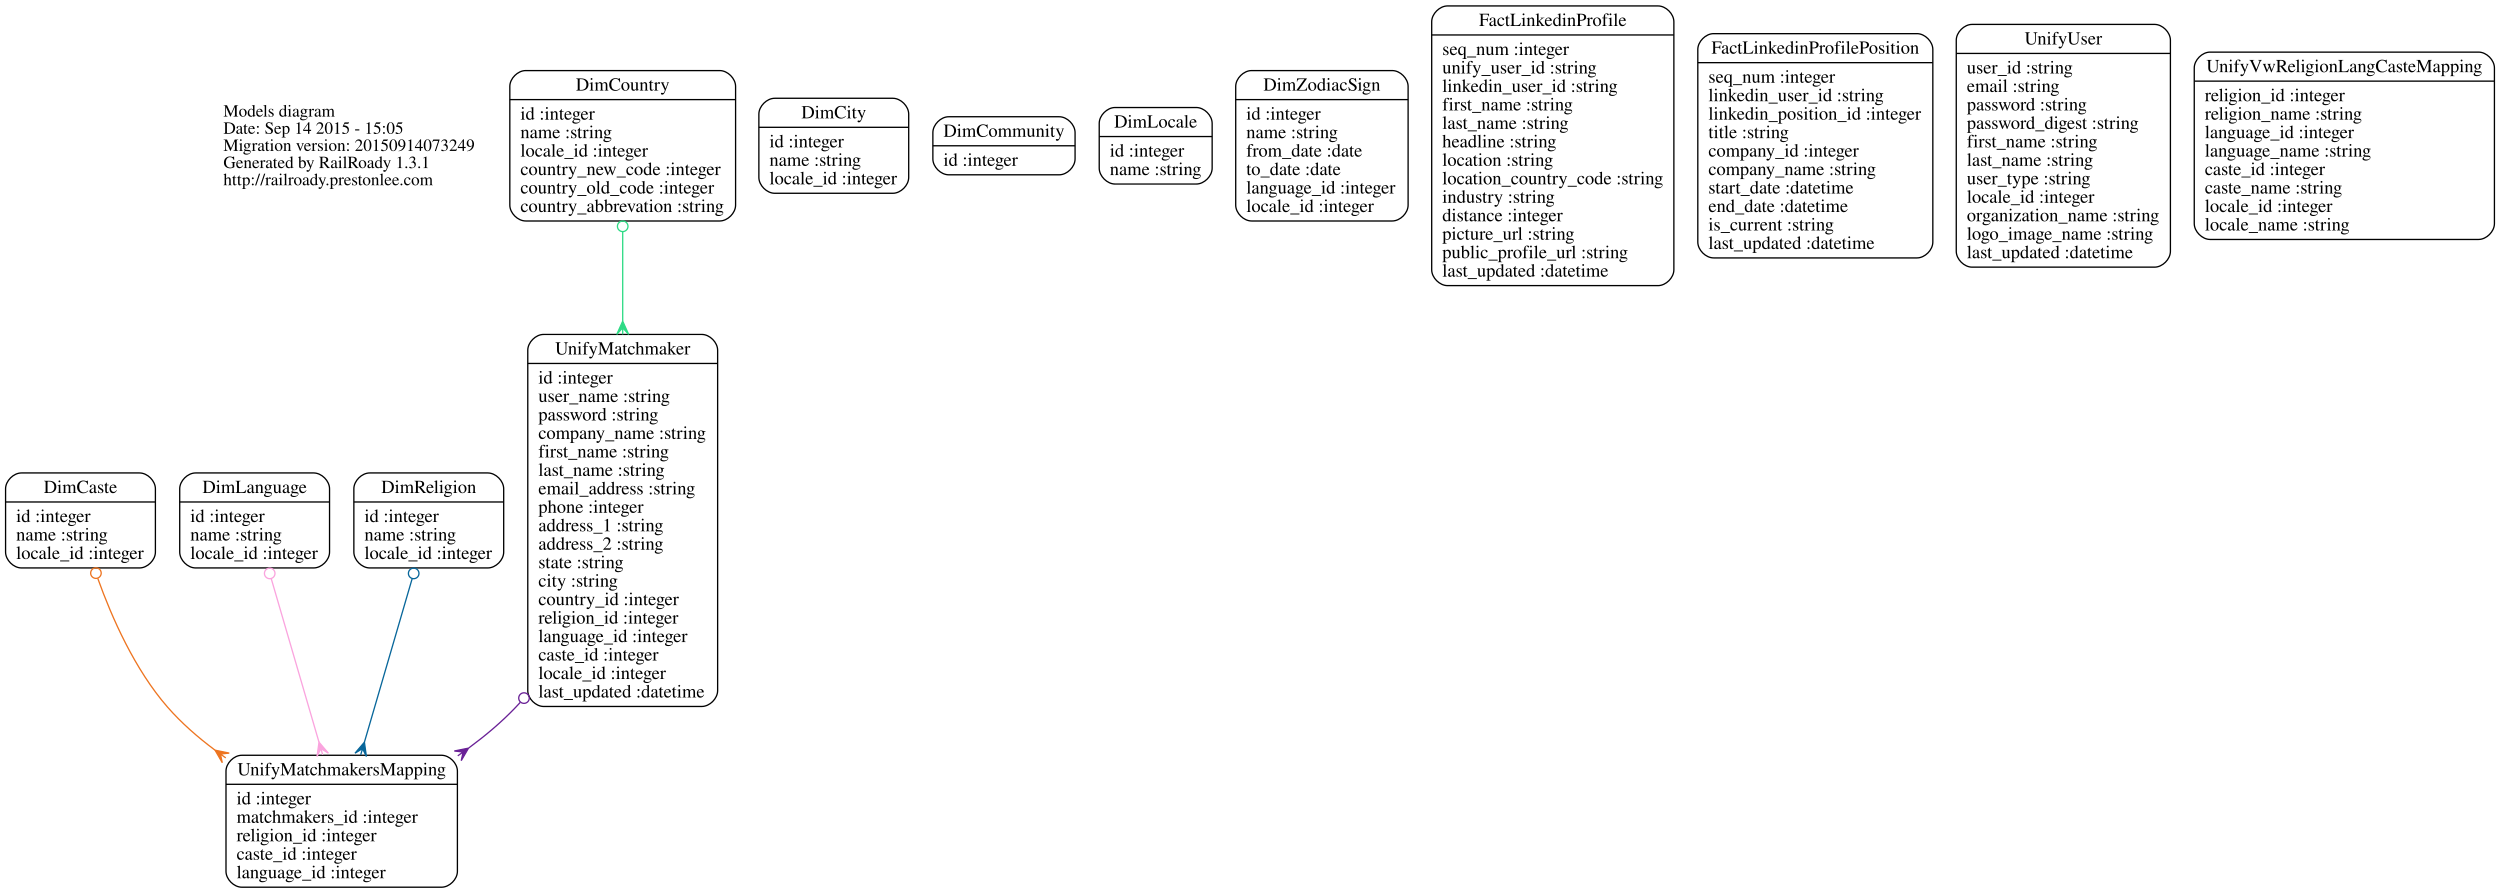
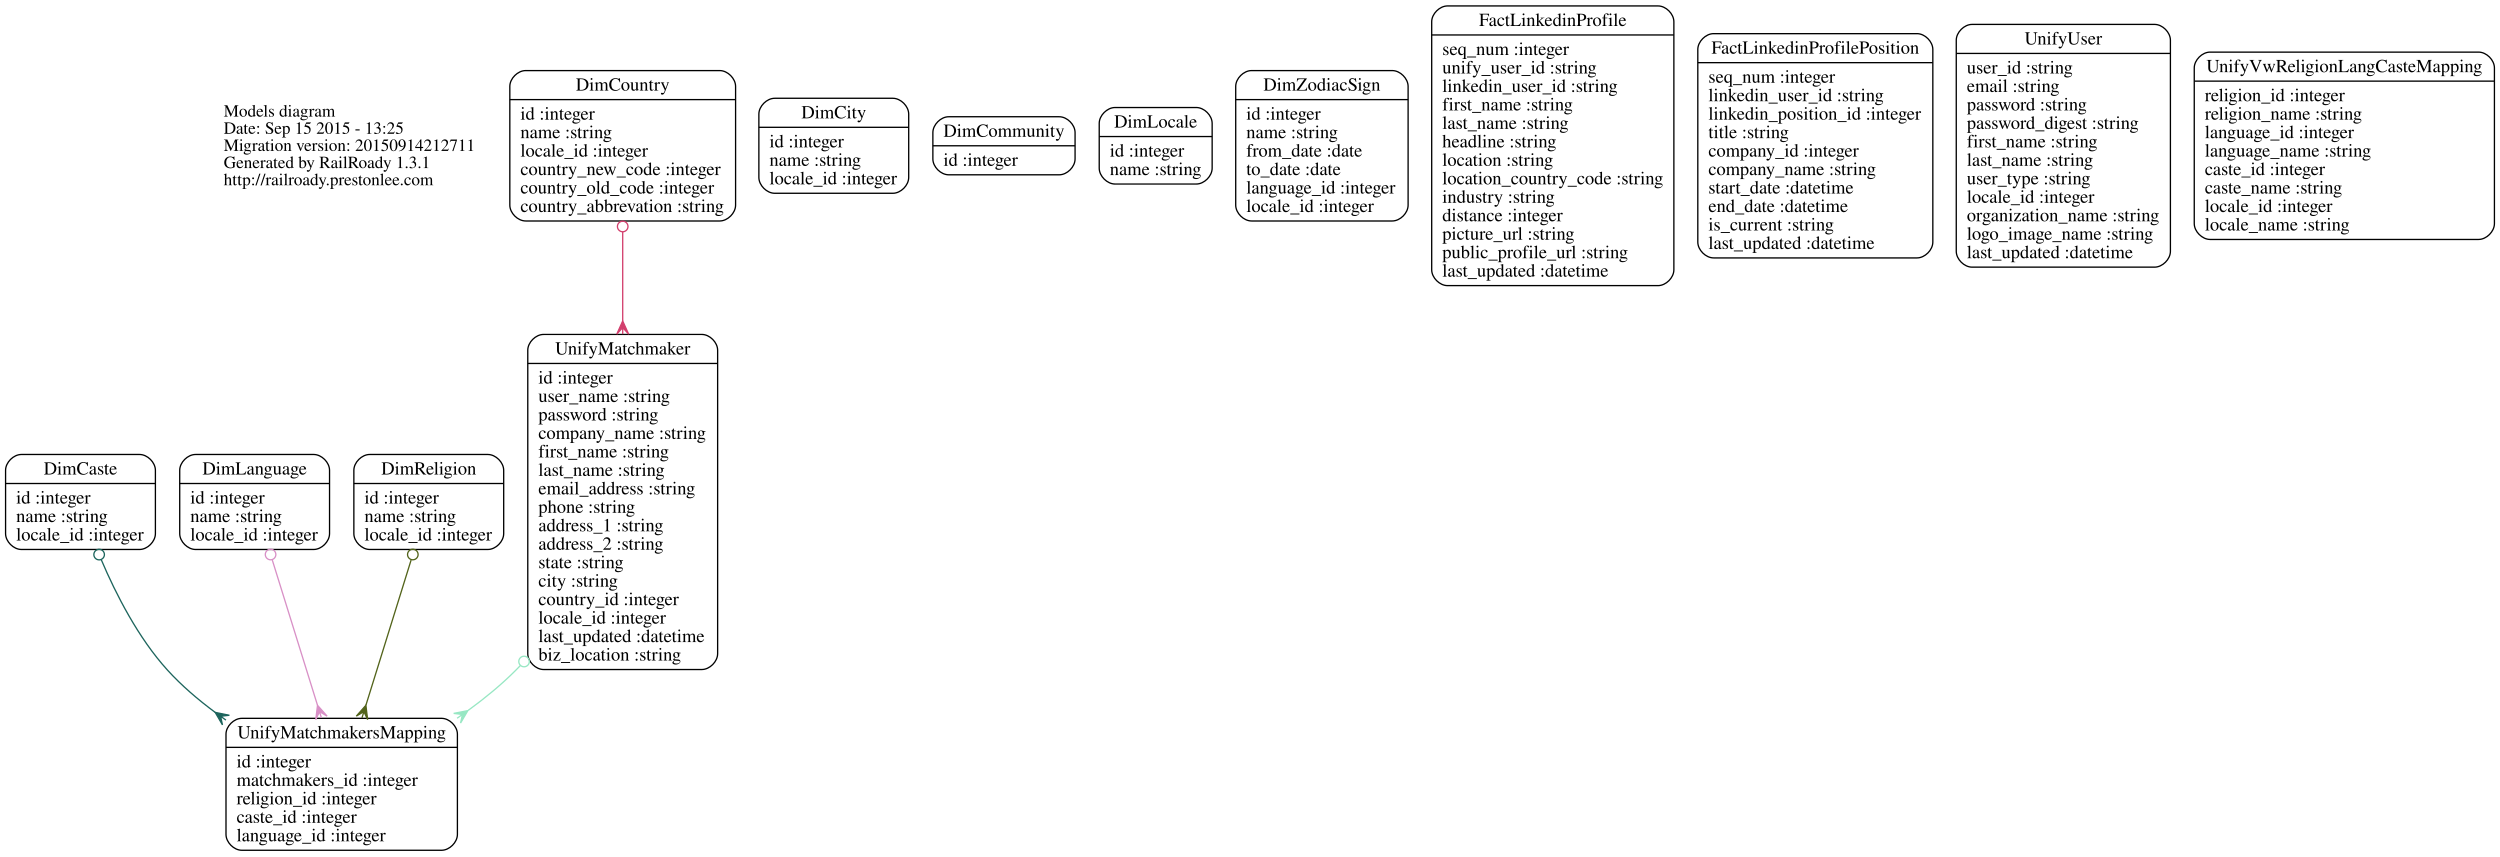
- <svg xmlns="http://www.w3.org/2000/svg" width="1895pt" height="677pt" viewBox="0.00 0.00 1894.55 677.00">
-   <g id="graph0" class="graph" transform="scale(1 1) rotate(0) translate(4 673)">
-     <polygon fill="none" stroke="none" points="-4,4 -4,-673 1890.55,-673 1890.55,4 -4,4" />
+ <svg xmlns="http://www.w3.org/2000/svg" width="1895pt" height="649pt" viewBox="0.00 0.00 1894.55 649.00">
+   <g id="graph0" class="graph" transform="scale(1 1) rotate(0) translate(4 645)">
+     <polygon fill="none" stroke="none" points="-4,4 -4,-645 1890.55,-645 1890.55,4 -4,4" />
    <g id="node1" class="node">
-       <text text-anchor="start" x="165.097" y="-584.6" font-family="Times,serif" font-size="13.00">Models diagram</text>
-       <text text-anchor="start" x="165.097" y="-571.6" font-family="Times,serif" font-size="13.00">Date: Sep 14 2015 - 15:05</text>
-       <text text-anchor="start" x="165.097" y="-558.6" font-family="Times,serif" font-size="13.00">Migration version: 20150914073249</text>
-       <text text-anchor="start" x="165.097" y="-545.6" font-family="Times,serif" font-size="13.00">Generated by RailRoady 1.3.1</text>
-       <text text-anchor="start" x="165.097" y="-532.6" font-family="Times,serif" font-size="13.00">http://railroady.prestonlee.com</text>
+       <text text-anchor="start" x="165.335" y="-556.6" font-family="Times,serif" font-size="13.00">Models diagram</text>
+       <text text-anchor="start" x="165.335" y="-543.6" font-family="Times,serif" font-size="13.00">Date: Sep 15 2015 - 13:25</text>
+       <text text-anchor="start" x="165.335" y="-530.6" font-family="Times,serif" font-size="13.00">Migration version: 20150914212711</text>
+       <text text-anchor="start" x="165.335" y="-517.6" font-family="Times,serif" font-size="13.00">Generated by RailRoady 1.3.1</text>
+       <text text-anchor="start" x="165.335" y="-504.6" font-family="Times,serif" font-size="13.00">http://railroady.prestonlee.com</text>
    </g>
    <g id="node2" class="node">
-       <path fill="none" stroke="black" d="M12,-242.5C12,-242.5 101.569,-242.5 101.569,-242.5 107.569,-242.5 113.569,-248.5 113.569,-254.5 113.569,-254.5 113.569,-302.5 113.569,-302.5 113.569,-308.5 107.569,-314.5 101.569,-314.5 101.569,-314.5 12,-314.5 12,-314.5 6,-314.5 0,-308.5 0,-302.5 0,-302.5 0,-254.5 0,-254.5 0,-248.5 6,-242.5 12,-242.5" />
-       <text text-anchor="middle" x="56.785" y="-299.3" font-family="Times,serif" font-size="14.00">DimCaste</text>
-       <polyline fill="none" stroke="black" points="0,-292.5 113.569,-292.5 " />
-       <text text-anchor="start" x="8" y="-277.3" font-family="Times,serif" font-size="14.00">id :integer</text>
-       <text text-anchor="start" x="8" y="-263.3" font-family="Times,serif" font-size="14.00">name :string</text>
-       <text text-anchor="start" x="8" y="-249.3" font-family="Times,serif" font-size="14.00">locale_id :integer</text>
+       <path fill="none" stroke="black" d="M12,-228.5C12,-228.5 101.569,-228.5 101.569,-228.5 107.569,-228.5 113.569,-234.5 113.569,-240.5 113.569,-240.5 113.569,-288.5 113.569,-288.5 113.569,-294.5 107.569,-300.5 101.569,-300.5 101.569,-300.5 12,-300.5 12,-300.5 6,-300.5 0,-294.5 0,-288.5 0,-288.5 0,-240.5 0,-240.5 0,-234.5 6,-228.5 12,-228.5" />
+       <text text-anchor="middle" x="56.785" y="-285.3" font-family="Times,serif" font-size="14.00">DimCaste</text>
+       <polyline fill="none" stroke="black" points="0,-278.5 113.569,-278.5 " />
+       <text text-anchor="start" x="8" y="-263.3" font-family="Times,serif" font-size="14.00">id :integer</text>
+       <text text-anchor="start" x="8" y="-249.3" font-family="Times,serif" font-size="14.00">name :string</text>
+       <text text-anchor="start" x="8" y="-235.3" font-family="Times,serif" font-size="14.00">locale_id :integer</text>
    </g>
    <g id="node13" class="node">
      <path fill="none" stroke="black" d="M179.081,-0.5C179.081,-0.5 330.488,-0.5 330.488,-0.5 336.488,-0.5 342.488,-6.5 342.488,-12.5 342.488,-12.5 342.488,-88.5 342.488,-88.5 342.488,-94.5 336.488,-100.5 330.488,-100.5 330.488,-100.5 179.081,-100.5 179.081,-100.5 173.081,-100.5 167.081,-94.5 167.081,-88.5 167.081,-88.5 167.081,-12.5 167.081,-12.5 167.081,-6.5 173.081,-0.5 179.081,-0.5" />
      <text text-anchor="middle" x="254.785" y="-85.3" font-family="Times,serif" font-size="14.00">UnifyMatchmakersMapping</text>
      <polyline fill="none" stroke="black" points="167.081,-78.5 342.488,-78.5 " />
      <text text-anchor="start" x="175.081" y="-63.3" font-family="Times,serif" font-size="14.00">id :integer</text>
      <text text-anchor="start" x="175.081" y="-49.3" font-family="Times,serif" font-size="14.00">matchmakers_id :integer</text>
      <text text-anchor="start" x="175.081" y="-35.3" font-family="Times,serif" font-size="14.00">religion_id :integer</text>
      <text text-anchor="start" x="175.081" y="-21.3" font-family="Times,serif" font-size="14.00">caste_id :integer</text>
      <text text-anchor="start" x="175.081" y="-7.3" font-family="Times,serif" font-size="14.00">language_id :integer</text>
    </g>
    <g id="edge1" class="edge">
-       <path fill="none" stroke="#ed7420" d="M69.878,-234.603C80.564,-204.774 97.977,-165.423 122.785,-137 133.193,-125.075 145.655,-114.167 158.708,-104.427" />
-       <ellipse fill="none" stroke="#ed7420" cx="68.491" cy="-238.58" rx="4" ry="4" />
-       <polygon fill="#ed7420" stroke="#ed7420" points="158.791,-104.367 169.533,-102.162 162.845,-101.44 166.899,-98.514 166.899,-98.514 166.899,-98.514 162.845,-101.44 164.265,-94.865 158.791,-104.367 158.791,-104.367" />
+       <path fill="none" stroke="#1c645c" d="M72.523,-220.758C83.689,-194.497 100.627,-161.342 122.785,-137 133.363,-125.379 145.857,-114.661 158.87,-105.029" />
+       <ellipse fill="none" stroke="#1c645c" cx="70.918" cy="-224.623" rx="4" ry="4" />
+       <polygon fill="#1c645c" stroke="#1c645c" points="158.904,-105.005 169.652,-102.829 162.966,-102.089 167.027,-99.173 167.027,-99.173 167.027,-99.173 162.966,-102.089 164.403,-95.517 158.904,-105.005 158.904,-105.005" />
    </g>
    <g id="node3" class="node">
-       <path fill="none" stroke="black" d="M583,-526.5C583,-526.5 672.569,-526.5 672.569,-526.5 678.569,-526.5 684.569,-532.5 684.569,-538.5 684.569,-538.5 684.569,-586.5 684.569,-586.5 684.569,-592.5 678.569,-598.5 672.569,-598.5 672.569,-598.5 583,-598.5 583,-598.5 577,-598.5 571,-592.5 571,-586.5 571,-586.5 571,-538.5 571,-538.5 571,-532.5 577,-526.5 583,-526.5" />
-       <text text-anchor="middle" x="627.785" y="-583.3" font-family="Times,serif" font-size="14.00">DimCity</text>
-       <polyline fill="none" stroke="black" points="571,-576.5 684.569,-576.5 " />
-       <text text-anchor="start" x="579" y="-561.3" font-family="Times,serif" font-size="14.00">id :integer</text>
-       <text text-anchor="start" x="579" y="-547.3" font-family="Times,serif" font-size="14.00">name :string</text>
-       <text text-anchor="start" x="579" y="-533.3" font-family="Times,serif" font-size="14.00">locale_id :integer</text>
+       <path fill="none" stroke="black" d="M583,-498.5C583,-498.5 672.569,-498.5 672.569,-498.5 678.569,-498.5 684.569,-504.5 684.569,-510.5 684.569,-510.5 684.569,-558.5 684.569,-558.5 684.569,-564.5 678.569,-570.5 672.569,-570.5 672.569,-570.5 583,-570.5 583,-570.5 577,-570.5 571,-564.5 571,-558.5 571,-558.5 571,-510.5 571,-510.5 571,-504.5 577,-498.5 583,-498.5" />
+       <text text-anchor="middle" x="627.785" y="-555.3" font-family="Times,serif" font-size="14.00">DimCity</text>
+       <polyline fill="none" stroke="black" points="571,-548.5 684.569,-548.5 " />
+       <text text-anchor="start" x="579" y="-533.3" font-family="Times,serif" font-size="14.00">id :integer</text>
+       <text text-anchor="start" x="579" y="-519.3" font-family="Times,serif" font-size="14.00">name :string</text>
+       <text text-anchor="start" x="579" y="-505.3" font-family="Times,serif" font-size="14.00">locale_id :integer</text>
    </g>
    <g id="node4" class="node">
-       <path fill="none" stroke="black" d="M714.892,-540.5C714.892,-540.5 798.678,-540.5 798.678,-540.5 804.678,-540.5 810.678,-546.5 810.678,-552.5 810.678,-552.5 810.678,-572.5 810.678,-572.5 810.678,-578.5 804.678,-584.5 798.678,-584.5 798.678,-584.5 714.892,-584.5 714.892,-584.5 708.892,-584.5 702.892,-578.5 702.892,-572.5 702.892,-572.5 702.892,-552.5 702.892,-552.5 702.892,-546.5 708.892,-540.5 714.892,-540.5" />
-       <text text-anchor="middle" x="756.785" y="-569.3" font-family="Times,serif" font-size="14.00">DimCommunity</text>
-       <polyline fill="none" stroke="black" points="702.892,-562.5 810.678,-562.5 " />
-       <text text-anchor="start" x="710.892" y="-547.3" font-family="Times,serif" font-size="14.00">id :integer</text>
+       <path fill="none" stroke="black" d="M714.892,-512.5C714.892,-512.5 798.678,-512.5 798.678,-512.5 804.678,-512.5 810.678,-518.5 810.678,-524.5 810.678,-524.5 810.678,-544.5 810.678,-544.5 810.678,-550.5 804.678,-556.5 798.678,-556.5 798.678,-556.5 714.892,-556.5 714.892,-556.5 708.892,-556.5 702.892,-550.5 702.892,-544.5 702.892,-544.5 702.892,-524.5 702.892,-524.5 702.892,-518.5 708.892,-512.5 714.892,-512.5" />
+       <text text-anchor="middle" x="756.785" y="-541.3" font-family="Times,serif" font-size="14.00">DimCommunity</text>
+       <polyline fill="none" stroke="black" points="702.892,-534.5 810.678,-534.5 " />
+       <text text-anchor="start" x="710.892" y="-519.3" font-family="Times,serif" font-size="14.00">id :integer</text>
    </g>
    <g id="node5" class="node">
-       <path fill="none" stroke="black" d="M394.221,-505.5C394.221,-505.5 541.349,-505.5 541.349,-505.5 547.349,-505.5 553.349,-511.5 553.349,-517.5 553.349,-517.5 553.349,-607.5 553.349,-607.5 553.349,-613.5 547.349,-619.5 541.349,-619.5 541.349,-619.5 394.221,-619.5 394.221,-619.5 388.221,-619.5 382.221,-613.5 382.221,-607.5 382.221,-607.5 382.221,-517.5 382.221,-517.5 382.221,-511.5 388.221,-505.5 394.221,-505.5" />
-       <text text-anchor="middle" x="467.785" y="-604.3" font-family="Times,serif" font-size="14.00">DimCountry</text>
-       <polyline fill="none" stroke="black" points="382.221,-597.5 553.349,-597.5 " />
-       <text text-anchor="start" x="390.221" y="-582.3" font-family="Times,serif" font-size="14.00">id :integer</text>
-       <text text-anchor="start" x="390.221" y="-568.3" font-family="Times,serif" font-size="14.00">name :string</text>
-       <text text-anchor="start" x="390.221" y="-554.3" font-family="Times,serif" font-size="14.00">locale_id :integer</text>
-       <text text-anchor="start" x="390.221" y="-540.3" font-family="Times,serif" font-size="14.00">country_new_code :integer</text>
-       <text text-anchor="start" x="390.221" y="-526.3" font-family="Times,serif" font-size="14.00">country_old_code :integer</text>
-       <text text-anchor="start" x="390.221" y="-512.3" font-family="Times,serif" font-size="14.00">country_abbrevation :string</text>
+       <path fill="none" stroke="black" d="M394.221,-477.5C394.221,-477.5 541.349,-477.5 541.349,-477.5 547.349,-477.5 553.349,-483.5 553.349,-489.5 553.349,-489.5 553.349,-579.5 553.349,-579.5 553.349,-585.5 547.349,-591.5 541.349,-591.5 541.349,-591.5 394.221,-591.5 394.221,-591.5 388.221,-591.5 382.221,-585.5 382.221,-579.5 382.221,-579.5 382.221,-489.5 382.221,-489.5 382.221,-483.5 388.221,-477.5 394.221,-477.5" />
+       <text text-anchor="middle" x="467.785" y="-576.3" font-family="Times,serif" font-size="14.00">DimCountry</text>
+       <polyline fill="none" stroke="black" points="382.221,-569.5 553.349,-569.5 " />
+       <text text-anchor="start" x="390.221" y="-554.3" font-family="Times,serif" font-size="14.00">id :integer</text>
+       <text text-anchor="start" x="390.221" y="-540.3" font-family="Times,serif" font-size="14.00">name :string</text>
+       <text text-anchor="start" x="390.221" y="-526.3" font-family="Times,serif" font-size="14.00">locale_id :integer</text>
+       <text text-anchor="start" x="390.221" y="-512.3" font-family="Times,serif" font-size="14.00">country_new_code :integer</text>
+       <text text-anchor="start" x="390.221" y="-498.3" font-family="Times,serif" font-size="14.00">country_old_code :integer</text>
+       <text text-anchor="start" x="390.221" y="-484.3" font-family="Times,serif" font-size="14.00">country_abbrevation :string</text>
    </g>
    <g id="node12" class="node">
-       <path fill="none" stroke="black" d="M407.828,-137.5C407.828,-137.5 527.742,-137.5 527.742,-137.5 533.742,-137.5 539.742,-143.5 539.742,-149.5 539.742,-149.5 539.742,-407.5 539.742,-407.5 539.742,-413.5 533.742,-419.5 527.742,-419.5 527.742,-419.5 407.828,-419.5 407.828,-419.5 401.828,-419.5 395.828,-413.5 395.828,-407.5 395.828,-407.5 395.828,-149.5 395.828,-149.5 395.828,-143.5 401.828,-137.5 407.828,-137.5" />
-       <text text-anchor="middle" x="467.785" y="-404.3" font-family="Times,serif" font-size="14.00">UnifyMatchmaker</text>
-       <polyline fill="none" stroke="black" points="395.828,-397.5 539.742,-397.5 " />
-       <text text-anchor="start" x="403.828" y="-382.3" font-family="Times,serif" font-size="14.00">id :integer</text>
-       <text text-anchor="start" x="403.828" y="-368.3" font-family="Times,serif" font-size="14.00">user_name :string</text>
-       <text text-anchor="start" x="403.828" y="-354.3" font-family="Times,serif" font-size="14.00">password :string</text>
-       <text text-anchor="start" x="403.828" y="-340.3" font-family="Times,serif" font-size="14.00">company_name :string</text>
-       <text text-anchor="start" x="403.828" y="-326.3" font-family="Times,serif" font-size="14.00">first_name :string</text>
-       <text text-anchor="start" x="403.828" y="-312.3" font-family="Times,serif" font-size="14.00">last_name :string</text>
-       <text text-anchor="start" x="403.828" y="-298.3" font-family="Times,serif" font-size="14.00">email_address :string</text>
-       <text text-anchor="start" x="403.828" y="-284.3" font-family="Times,serif" font-size="14.00">phone :integer</text>
-       <text text-anchor="start" x="403.828" y="-270.3" font-family="Times,serif" font-size="14.00">address_1 :string</text>
-       <text text-anchor="start" x="403.828" y="-256.3" font-family="Times,serif" font-size="14.00">address_2 :string</text>
-       <text text-anchor="start" x="403.828" y="-242.3" font-family="Times,serif" font-size="14.00">state :string</text>
-       <text text-anchor="start" x="403.828" y="-228.3" font-family="Times,serif" font-size="14.00">city :string</text>
-       <text text-anchor="start" x="403.828" y="-214.3" font-family="Times,serif" font-size="14.00">country_id :integer</text>
-       <text text-anchor="start" x="403.828" y="-200.3" font-family="Times,serif" font-size="14.00">religion_id :integer</text>
-       <text text-anchor="start" x="403.828" y="-186.3" font-family="Times,serif" font-size="14.00">language_id :integer</text>
-       <text text-anchor="start" x="403.828" y="-172.3" font-family="Times,serif" font-size="14.00">caste_id :integer</text>
-       <text text-anchor="start" x="403.828" y="-158.3" font-family="Times,serif" font-size="14.00">locale_id :integer</text>
-       <text text-anchor="start" x="403.828" y="-144.3" font-family="Times,serif" font-size="14.00">last_updated :datetime</text>
+       <path fill="none" stroke="black" d="M407.828,-137.5C407.828,-137.5 527.742,-137.5 527.742,-137.5 533.742,-137.5 539.742,-143.5 539.742,-149.5 539.742,-149.5 539.742,-379.5 539.742,-379.5 539.742,-385.5 533.742,-391.5 527.742,-391.5 527.742,-391.5 407.828,-391.5 407.828,-391.5 401.828,-391.5 395.828,-385.5 395.828,-379.5 395.828,-379.5 395.828,-149.5 395.828,-149.5 395.828,-143.5 401.828,-137.5 407.828,-137.5" />
+       <text text-anchor="middle" x="467.785" y="-376.3" font-family="Times,serif" font-size="14.00">UnifyMatchmaker</text>
+       <polyline fill="none" stroke="black" points="395.828,-369.5 539.742,-369.5 " />
+       <text text-anchor="start" x="403.828" y="-354.3" font-family="Times,serif" font-size="14.00">id :integer</text>
+       <text text-anchor="start" x="403.828" y="-340.3" font-family="Times,serif" font-size="14.00">user_name :string</text>
+       <text text-anchor="start" x="403.828" y="-326.3" font-family="Times,serif" font-size="14.00">password :string</text>
+       <text text-anchor="start" x="403.828" y="-312.3" font-family="Times,serif" font-size="14.00">company_name :string</text>
+       <text text-anchor="start" x="403.828" y="-298.3" font-family="Times,serif" font-size="14.00">first_name :string</text>
+       <text text-anchor="start" x="403.828" y="-284.3" font-family="Times,serif" font-size="14.00">last_name :string</text>
+       <text text-anchor="start" x="403.828" y="-270.3" font-family="Times,serif" font-size="14.00">email_address :string</text>
+       <text text-anchor="start" x="403.828" y="-256.3" font-family="Times,serif" font-size="14.00">phone :string</text>
+       <text text-anchor="start" x="403.828" y="-242.3" font-family="Times,serif" font-size="14.00">address_1 :string</text>
+       <text text-anchor="start" x="403.828" y="-228.3" font-family="Times,serif" font-size="14.00">address_2 :string</text>
+       <text text-anchor="start" x="403.828" y="-214.3" font-family="Times,serif" font-size="14.00">state :string</text>
+       <text text-anchor="start" x="403.828" y="-200.3" font-family="Times,serif" font-size="14.00">city :string</text>
+       <text text-anchor="start" x="403.828" y="-186.3" font-family="Times,serif" font-size="14.00">country_id :integer</text>
+       <text text-anchor="start" x="403.828" y="-172.3" font-family="Times,serif" font-size="14.00">locale_id :integer</text>
+       <text text-anchor="start" x="403.828" y="-158.3" font-family="Times,serif" font-size="14.00">last_updated :datetime</text>
+       <text text-anchor="start" x="403.828" y="-144.3" font-family="Times,serif" font-size="14.00">biz_location :string</text>
    </g>
    <g id="edge2" class="edge">
-       <path fill="none" stroke="#2eda85" d="M467.785,-497.39C467.785,-477.022 467.785,-453.571 467.785,-429.766" />
-       <ellipse fill="none" stroke="#2eda85" cx="467.785" cy="-501.449" rx="4" ry="4" />
-       <polygon fill="#2eda85" stroke="#2eda85" points="467.785,-429.55 472.285,-419.55 467.785,-424.55 467.785,-419.55 467.785,-419.55 467.785,-419.55 467.785,-424.55 463.285,-419.55 467.785,-429.55 467.785,-429.55" />
+       <path fill="none" stroke="#d23f6d" d="M467.785,-469.225C467.785,-448.781 467.785,-425.335 467.785,-401.795" />
+       <ellipse fill="none" stroke="#d23f6d" cx="467.785" cy="-473.318" rx="4" ry="4" />
+       <polygon fill="#d23f6d" stroke="#d23f6d" points="467.785,-401.709 472.285,-391.709 467.785,-396.709 467.785,-391.709 467.785,-391.709 467.785,-391.709 467.785,-396.709 463.285,-391.709 467.785,-401.709 467.785,-401.709" />
    </g>
    <g id="node6" class="node">
-       <path fill="none" stroke="black" d="M144,-242.5C144,-242.5 233.569,-242.5 233.569,-242.5 239.569,-242.5 245.569,-248.5 245.569,-254.5 245.569,-254.5 245.569,-302.5 245.569,-302.5 245.569,-308.5 239.569,-314.5 233.569,-314.5 233.569,-314.5 144,-314.5 144,-314.5 138,-314.5 132,-308.5 132,-302.5 132,-302.5 132,-254.5 132,-254.5 132,-248.5 138,-242.5 144,-242.5" />
-       <text text-anchor="middle" x="188.785" y="-299.3" font-family="Times,serif" font-size="14.00">DimLanguage</text>
-       <polyline fill="none" stroke="black" points="132,-292.5 245.569,-292.5 " />
-       <text text-anchor="start" x="140" y="-277.3" font-family="Times,serif" font-size="14.00">id :integer</text>
-       <text text-anchor="start" x="140" y="-263.3" font-family="Times,serif" font-size="14.00">name :string</text>
-       <text text-anchor="start" x="140" y="-249.3" font-family="Times,serif" font-size="14.00">locale_id :integer</text>
+       <path fill="none" stroke="black" d="M144,-228.5C144,-228.5 233.569,-228.5 233.569,-228.5 239.569,-228.5 245.569,-234.5 245.569,-240.5 245.569,-240.5 245.569,-288.5 245.569,-288.5 245.569,-294.5 239.569,-300.5 233.569,-300.5 233.569,-300.5 144,-300.5 144,-300.5 138,-300.5 132,-294.5 132,-288.5 132,-288.5 132,-240.5 132,-240.5 132,-234.5 138,-228.5 144,-228.5" />
+       <text text-anchor="middle" x="188.785" y="-285.3" font-family="Times,serif" font-size="14.00">DimLanguage</text>
+       <polyline fill="none" stroke="black" points="132,-278.5 245.569,-278.5 " />
+       <text text-anchor="start" x="140" y="-263.3" font-family="Times,serif" font-size="14.00">id :integer</text>
+       <text text-anchor="start" x="140" y="-249.3" font-family="Times,serif" font-size="14.00">name :string</text>
+       <text text-anchor="start" x="140" y="-235.3" font-family="Times,serif" font-size="14.00">locale_id :integer</text>
    </g>
    <g id="edge3" class="edge">
-       <path fill="none" stroke="#faa4de" d="M201.392,-234.331C211.652,-199.195 226.24,-149.244 237.575,-110.43" />
-       <ellipse fill="none" stroke="#faa4de" cx="200.219" cy="-238.348" rx="4" ry="4" />
-       <polygon fill="#faa4de" stroke="#faa4de" points="237.579,-110.416 244.702,-102.079 238.981,-105.617 240.382,-100.817 240.382,-100.817 240.382,-100.817 238.981,-105.617 236.063,-99.556 237.579,-110.416 237.579,-110.416" />
+       <path fill="none" stroke="#d890c6" d="M202.189,-220.443C212.051,-188.766 225.573,-145.332 236.437,-110.436" />
+       <ellipse fill="none" stroke="#d890c6" cx="200.872" cy="-224.673" rx="4" ry="4" />
+       <polygon fill="#d890c6" stroke="#d890c6" points="236.453,-110.385 243.722,-102.174 237.939,-105.611 239.425,-100.837 239.425,-100.837 239.425,-100.837 237.939,-105.611 235.128,-99.499 236.453,-110.385 236.453,-110.385" />
    </g>
    <g id="node7" class="node">
-       <path fill="none" stroke="black" d="M840.986,-533.5C840.986,-533.5 902.583,-533.5 902.583,-533.5 908.583,-533.5 914.583,-539.5 914.583,-545.5 914.583,-545.5 914.583,-579.5 914.583,-579.5 914.583,-585.5 908.583,-591.5 902.583,-591.5 902.583,-591.5 840.986,-591.5 840.986,-591.5 834.986,-591.5 828.986,-585.5 828.986,-579.5 828.986,-579.5 828.986,-545.5 828.986,-545.5 828.986,-539.5 834.986,-533.5 840.986,-533.5" />
-       <text text-anchor="middle" x="871.785" y="-576.3" font-family="Times,serif" font-size="14.00">DimLocale</text>
-       <polyline fill="none" stroke="black" points="828.986,-569.5 914.583,-569.5 " />
-       <text text-anchor="start" x="836.986" y="-554.3" font-family="Times,serif" font-size="14.00">id :integer</text>
-       <text text-anchor="start" x="836.986" y="-540.3" font-family="Times,serif" font-size="14.00">name :string</text>
+       <path fill="none" stroke="black" d="M840.986,-505.5C840.986,-505.5 902.583,-505.5 902.583,-505.5 908.583,-505.5 914.583,-511.5 914.583,-517.5 914.583,-517.5 914.583,-551.5 914.583,-551.5 914.583,-557.5 908.583,-563.5 902.583,-563.5 902.583,-563.5 840.986,-563.5 840.986,-563.5 834.986,-563.5 828.986,-557.5 828.986,-551.5 828.986,-551.5 828.986,-517.5 828.986,-517.5 828.986,-511.5 834.986,-505.5 840.986,-505.5" />
+       <text text-anchor="middle" x="871.785" y="-548.3" font-family="Times,serif" font-size="14.00">DimLocale</text>
+       <polyline fill="none" stroke="black" points="828.986,-541.5 914.583,-541.5 " />
+       <text text-anchor="start" x="836.986" y="-526.3" font-family="Times,serif" font-size="14.00">id :integer</text>
+       <text text-anchor="start" x="836.986" y="-512.3" font-family="Times,serif" font-size="14.00">name :string</text>
    </g>
    <g id="node8" class="node">
-       <path fill="none" stroke="black" d="M276,-242.5C276,-242.5 365.569,-242.5 365.569,-242.5 371.569,-242.5 377.569,-248.5 377.569,-254.5 377.569,-254.5 377.569,-302.5 377.569,-302.5 377.569,-308.5 371.569,-314.5 365.569,-314.5 365.569,-314.5 276,-314.5 276,-314.5 270,-314.5 264,-308.5 264,-302.5 264,-302.5 264,-254.5 264,-254.5 264,-248.5 270,-242.5 276,-242.5" />
-       <text text-anchor="middle" x="320.785" y="-299.3" font-family="Times,serif" font-size="14.00">DimReligion</text>
-       <polyline fill="none" stroke="black" points="264,-292.5 377.569,-292.5 " />
-       <text text-anchor="start" x="272" y="-277.3" font-family="Times,serif" font-size="14.00">id :integer</text>
-       <text text-anchor="start" x="272" y="-263.3" font-family="Times,serif" font-size="14.00">name :string</text>
-       <text text-anchor="start" x="272" y="-249.3" font-family="Times,serif" font-size="14.00">locale_id :integer</text>
+       <path fill="none" stroke="black" d="M276,-228.5C276,-228.5 365.569,-228.5 365.569,-228.5 371.569,-228.5 377.569,-234.5 377.569,-240.5 377.569,-240.5 377.569,-288.5 377.569,-288.5 377.569,-294.5 371.569,-300.5 365.569,-300.5 365.569,-300.5 276,-300.5 276,-300.5 270,-300.5 264,-294.5 264,-288.5 264,-288.5 264,-240.5 264,-240.5 264,-234.5 270,-228.5 276,-228.5" />
+       <text text-anchor="middle" x="320.785" y="-285.3" font-family="Times,serif" font-size="14.00">DimReligion</text>
+       <polyline fill="none" stroke="black" points="264,-278.5 377.569,-278.5 " />
+       <text text-anchor="start" x="272" y="-263.3" font-family="Times,serif" font-size="14.00">id :integer</text>
+       <text text-anchor="start" x="272" y="-249.3" font-family="Times,serif" font-size="14.00">name :string</text>
+       <text text-anchor="start" x="272" y="-235.3" font-family="Times,serif" font-size="14.00">locale_id :integer</text>
    </g>
    <g id="edge4" class="edge">
-       <path fill="none" stroke="#07669a" d="M308.178,-234.331C297.917,-199.195 283.329,-149.244 271.994,-110.43" />
-       <ellipse fill="none" stroke="#07669a" cx="309.351" cy="-238.348" rx="4" ry="4" />
-       <polygon fill="#07669a" stroke="#07669a" points="271.99,-110.416 273.507,-99.556 270.589,-105.617 269.187,-100.817 269.187,-100.817 269.187,-100.817 270.589,-105.617 264.868,-102.079 271.99,-110.416 271.99,-110.416" />
+       <path fill="none" stroke="#52631a" d="M307.38,-220.443C297.519,-188.766 283.996,-145.332 273.133,-110.436" />
+       <ellipse fill="none" stroke="#52631a" cx="308.697" cy="-224.673" rx="4" ry="4" />
+       <polygon fill="#52631a" stroke="#52631a" points="273.117,-110.385 274.441,-99.499 271.631,-105.611 270.144,-100.837 270.144,-100.837 270.144,-100.837 271.631,-105.611 265.848,-102.174 273.117,-110.385 273.117,-110.385" />
    </g>
    <g id="node9" class="node">
-       <path fill="none" stroke="black" d="M944.445,-505.5C944.445,-505.5 1051.12,-505.5 1051.12,-505.5 1057.12,-505.5 1063.12,-511.5 1063.12,-517.5 1063.12,-517.5 1063.12,-607.5 1063.12,-607.5 1063.12,-613.5 1057.12,-619.5 1051.12,-619.5 1051.12,-619.5 944.445,-619.5 944.445,-619.5 938.445,-619.5 932.445,-613.5 932.445,-607.5 932.445,-607.5 932.445,-517.5 932.445,-517.5 932.445,-511.5 938.445,-505.5 944.445,-505.5" />
-       <text text-anchor="middle" x="997.785" y="-604.3" font-family="Times,serif" font-size="14.00">DimZodiacSign</text>
-       <polyline fill="none" stroke="black" points="932.445,-597.5 1063.12,-597.5 " />
-       <text text-anchor="start" x="940.445" y="-582.3" font-family="Times,serif" font-size="14.00">id :integer</text>
-       <text text-anchor="start" x="940.445" y="-568.3" font-family="Times,serif" font-size="14.00">name :string</text>
-       <text text-anchor="start" x="940.445" y="-554.3" font-family="Times,serif" font-size="14.00">from_date :date</text>
-       <text text-anchor="start" x="940.445" y="-540.3" font-family="Times,serif" font-size="14.00">to_date :date</text>
-       <text text-anchor="start" x="940.445" y="-526.3" font-family="Times,serif" font-size="14.00">language_id :integer</text>
-       <text text-anchor="start" x="940.445" y="-512.3" font-family="Times,serif" font-size="14.00">locale_id :integer</text>
+       <path fill="none" stroke="black" d="M944.445,-477.5C944.445,-477.5 1051.12,-477.5 1051.12,-477.5 1057.12,-477.5 1063.12,-483.5 1063.12,-489.5 1063.12,-489.5 1063.12,-579.5 1063.12,-579.5 1063.12,-585.5 1057.12,-591.5 1051.12,-591.5 1051.12,-591.5 944.445,-591.5 944.445,-591.5 938.445,-591.5 932.445,-585.5 932.445,-579.5 932.445,-579.5 932.445,-489.5 932.445,-489.5 932.445,-483.5 938.445,-477.5 944.445,-477.5" />
+       <text text-anchor="middle" x="997.785" y="-576.3" font-family="Times,serif" font-size="14.00">DimZodiacSign</text>
+       <polyline fill="none" stroke="black" points="932.445,-569.5 1063.12,-569.5 " />
+       <text text-anchor="start" x="940.445" y="-554.3" font-family="Times,serif" font-size="14.00">id :integer</text>
+       <text text-anchor="start" x="940.445" y="-540.3" font-family="Times,serif" font-size="14.00">name :string</text>
+       <text text-anchor="start" x="940.445" y="-526.3" font-family="Times,serif" font-size="14.00">from_date :date</text>
+       <text text-anchor="start" x="940.445" y="-512.3" font-family="Times,serif" font-size="14.00">to_date :date</text>
+       <text text-anchor="start" x="940.445" y="-498.3" font-family="Times,serif" font-size="14.00">language_id :integer</text>
+       <text text-anchor="start" x="940.445" y="-484.3" font-family="Times,serif" font-size="14.00">locale_id :integer</text>
    </g>
    <g id="node10" class="node">
-       <path fill="none" stroke="black" d="M1093,-456.5C1093,-456.5 1252.57,-456.5 1252.57,-456.5 1258.57,-456.5 1264.57,-462.5 1264.57,-468.5 1264.57,-468.5 1264.57,-656.5 1264.57,-656.5 1264.57,-662.5 1258.57,-668.5 1252.57,-668.5 1252.57,-668.5 1093,-668.5 1093,-668.5 1087,-668.5 1081,-662.5 1081,-656.5 1081,-656.5 1081,-468.5 1081,-468.5 1081,-462.5 1087,-456.5 1093,-456.5" />
-       <text text-anchor="middle" x="1172.78" y="-653.3" font-family="Times,serif" font-size="14.00">FactLinkedinProfile</text>
-       <polyline fill="none" stroke="black" points="1081,-646.5 1264.57,-646.5 " />
-       <text text-anchor="start" x="1089" y="-631.3" font-family="Times,serif" font-size="14.00">seq_num :integer</text>
-       <text text-anchor="start" x="1089" y="-617.3" font-family="Times,serif" font-size="14.00">unify_user_id :string</text>
-       <text text-anchor="start" x="1089" y="-603.3" font-family="Times,serif" font-size="14.00">linkedin_user_id :string</text>
-       <text text-anchor="start" x="1089" y="-589.3" font-family="Times,serif" font-size="14.00">first_name :string</text>
-       <text text-anchor="start" x="1089" y="-575.3" font-family="Times,serif" font-size="14.00">last_name :string</text>
-       <text text-anchor="start" x="1089" y="-561.3" font-family="Times,serif" font-size="14.00">headline :string</text>
-       <text text-anchor="start" x="1089" y="-547.3" font-family="Times,serif" font-size="14.00">location :string</text>
-       <text text-anchor="start" x="1089" y="-533.3" font-family="Times,serif" font-size="14.00">location_country_code :string</text>
-       <text text-anchor="start" x="1089" y="-519.3" font-family="Times,serif" font-size="14.00">industry :string</text>
-       <text text-anchor="start" x="1089" y="-505.3" font-family="Times,serif" font-size="14.00">distance :integer</text>
-       <text text-anchor="start" x="1089" y="-491.3" font-family="Times,serif" font-size="14.00">picture_url :string</text>
-       <text text-anchor="start" x="1089" y="-477.3" font-family="Times,serif" font-size="14.00">public_profile_url :string</text>
-       <text text-anchor="start" x="1089" y="-463.3" font-family="Times,serif" font-size="14.00">last_updated :datetime</text>
+       <path fill="none" stroke="black" d="M1093,-428.5C1093,-428.5 1252.57,-428.5 1252.57,-428.5 1258.57,-428.5 1264.57,-434.5 1264.57,-440.5 1264.57,-440.5 1264.57,-628.5 1264.57,-628.5 1264.57,-634.5 1258.57,-640.5 1252.57,-640.5 1252.57,-640.5 1093,-640.5 1093,-640.5 1087,-640.5 1081,-634.5 1081,-628.5 1081,-628.5 1081,-440.5 1081,-440.5 1081,-434.5 1087,-428.5 1093,-428.5" />
+       <text text-anchor="middle" x="1172.78" y="-625.3" font-family="Times,serif" font-size="14.00">FactLinkedinProfile</text>
+       <polyline fill="none" stroke="black" points="1081,-618.5 1264.57,-618.5 " />
+       <text text-anchor="start" x="1089" y="-603.3" font-family="Times,serif" font-size="14.00">seq_num :integer</text>
+       <text text-anchor="start" x="1089" y="-589.3" font-family="Times,serif" font-size="14.00">unify_user_id :string</text>
+       <text text-anchor="start" x="1089" y="-575.3" font-family="Times,serif" font-size="14.00">linkedin_user_id :string</text>
+       <text text-anchor="start" x="1089" y="-561.3" font-family="Times,serif" font-size="14.00">first_name :string</text>
+       <text text-anchor="start" x="1089" y="-547.3" font-family="Times,serif" font-size="14.00">last_name :string</text>
+       <text text-anchor="start" x="1089" y="-533.3" font-family="Times,serif" font-size="14.00">headline :string</text>
+       <text text-anchor="start" x="1089" y="-519.3" font-family="Times,serif" font-size="14.00">location :string</text>
+       <text text-anchor="start" x="1089" y="-505.3" font-family="Times,serif" font-size="14.00">location_country_code :string</text>
+       <text text-anchor="start" x="1089" y="-491.3" font-family="Times,serif" font-size="14.00">industry :string</text>
+       <text text-anchor="start" x="1089" y="-477.3" font-family="Times,serif" font-size="14.00">distance :integer</text>
+       <text text-anchor="start" x="1089" y="-463.3" font-family="Times,serif" font-size="14.00">picture_url :string</text>
+       <text text-anchor="start" x="1089" y="-449.3" font-family="Times,serif" font-size="14.00">public_profile_url :string</text>
+       <text text-anchor="start" x="1089" y="-435.3" font-family="Times,serif" font-size="14.00">last_updated :datetime</text>
    </g>
    <g id="node11" class="node">
-       <path fill="none" stroke="black" d="M1294.71,-477.5C1294.71,-477.5 1448.86,-477.5 1448.86,-477.5 1454.86,-477.5 1460.86,-483.5 1460.86,-489.5 1460.86,-489.5 1460.86,-635.5 1460.86,-635.5 1460.86,-641.5 1454.86,-647.5 1448.86,-647.5 1448.86,-647.5 1294.71,-647.5 1294.71,-647.5 1288.71,-647.5 1282.71,-641.5 1282.71,-635.5 1282.71,-635.5 1282.71,-489.5 1282.71,-489.5 1282.71,-483.5 1288.71,-477.5 1294.71,-477.5" />
-       <text text-anchor="middle" x="1371.78" y="-632.3" font-family="Times,serif" font-size="14.00">FactLinkedinProfilePosition</text>
-       <polyline fill="none" stroke="black" points="1282.71,-625.5 1460.86,-625.5 " />
-       <text text-anchor="start" x="1290.71" y="-610.3" font-family="Times,serif" font-size="14.00">seq_num :integer</text>
-       <text text-anchor="start" x="1290.71" y="-596.3" font-family="Times,serif" font-size="14.00">linkedin_user_id :string</text>
-       <text text-anchor="start" x="1290.71" y="-582.3" font-family="Times,serif" font-size="14.00">linkedin_position_id :integer</text>
-       <text text-anchor="start" x="1290.71" y="-568.3" font-family="Times,serif" font-size="14.00">title :string</text>
-       <text text-anchor="start" x="1290.71" y="-554.3" font-family="Times,serif" font-size="14.00">company_id :integer</text>
-       <text text-anchor="start" x="1290.71" y="-540.3" font-family="Times,serif" font-size="14.00">company_name :string</text>
-       <text text-anchor="start" x="1290.71" y="-526.3" font-family="Times,serif" font-size="14.00">start_date :datetime</text>
-       <text text-anchor="start" x="1290.71" y="-512.3" font-family="Times,serif" font-size="14.00">end_date :datetime</text>
-       <text text-anchor="start" x="1290.71" y="-498.3" font-family="Times,serif" font-size="14.00">is_current :string</text>
-       <text text-anchor="start" x="1290.71" y="-484.3" font-family="Times,serif" font-size="14.00">last_updated :datetime</text>
+       <path fill="none" stroke="black" d="M1294.71,-449.5C1294.71,-449.5 1448.86,-449.5 1448.86,-449.5 1454.86,-449.5 1460.86,-455.5 1460.86,-461.5 1460.86,-461.5 1460.86,-607.5 1460.86,-607.5 1460.86,-613.5 1454.86,-619.5 1448.86,-619.5 1448.86,-619.5 1294.71,-619.5 1294.71,-619.5 1288.71,-619.5 1282.71,-613.5 1282.71,-607.5 1282.71,-607.5 1282.71,-461.5 1282.71,-461.5 1282.71,-455.5 1288.71,-449.5 1294.71,-449.5" />
+       <text text-anchor="middle" x="1371.78" y="-604.3" font-family="Times,serif" font-size="14.00">FactLinkedinProfilePosition</text>
+       <polyline fill="none" stroke="black" points="1282.71,-597.5 1460.86,-597.5 " />
+       <text text-anchor="start" x="1290.71" y="-582.3" font-family="Times,serif" font-size="14.00">seq_num :integer</text>
+       <text text-anchor="start" x="1290.71" y="-568.3" font-family="Times,serif" font-size="14.00">linkedin_user_id :string</text>
+       <text text-anchor="start" x="1290.71" y="-554.3" font-family="Times,serif" font-size="14.00">linkedin_position_id :integer</text>
+       <text text-anchor="start" x="1290.71" y="-540.3" font-family="Times,serif" font-size="14.00">title :string</text>
+       <text text-anchor="start" x="1290.71" y="-526.3" font-family="Times,serif" font-size="14.00">company_id :integer</text>
+       <text text-anchor="start" x="1290.71" y="-512.3" font-family="Times,serif" font-size="14.00">company_name :string</text>
+       <text text-anchor="start" x="1290.71" y="-498.3" font-family="Times,serif" font-size="14.00">start_date :datetime</text>
+       <text text-anchor="start" x="1290.71" y="-484.3" font-family="Times,serif" font-size="14.00">end_date :datetime</text>
+       <text text-anchor="start" x="1290.71" y="-470.3" font-family="Times,serif" font-size="14.00">is_current :string</text>
+       <text text-anchor="start" x="1290.71" y="-456.3" font-family="Times,serif" font-size="14.00">last_updated :datetime</text>
    </g>
    <g id="edge5" class="edge">
-       <path fill="none" stroke="#692096" d="M390.137,-140.615C389.029,-139.392 387.912,-138.187 386.785,-137 376.22,-125.874 363.934,-115.513 351.191,-106.117" />
-       <ellipse fill="none" stroke="#692096" cx="392.964" cy="-143.85" rx="4" ry="4" />
-       <polygon fill="#692096" stroke="#692096" points="350.895,-105.905 345.384,-96.424 346.83,-102.994 342.764,-100.083 342.764,-100.083 342.764,-100.083 346.83,-102.994 340.145,-103.742 350.895,-105.905 350.895,-105.905" />
+       <path fill="none" stroke="#97e7c3" d="M390.175,-140.486C389.053,-139.307 387.923,-138.144 386.785,-137 375.964,-126.123 363.534,-115.901 350.723,-106.572" />
+       <ellipse fill="none" stroke="#97e7c3" cx="393.012" cy="-143.574" rx="4" ry="4" />
+       <polygon fill="#97e7c3" stroke="#97e7c3" points="350.419,-106.356 344.865,-96.901 346.34,-103.464 342.262,-100.572 342.262,-100.572 342.262,-100.572 346.34,-103.464 339.659,-104.243 350.419,-106.356 350.419,-106.356" />
    </g>
    <g id="node14" class="node">
-       <path fill="none" stroke="black" d="M1490.62,-470.5C1490.62,-470.5 1628.95,-470.5 1628.95,-470.5 1634.95,-470.5 1640.95,-476.5 1640.95,-482.5 1640.95,-482.5 1640.95,-642.5 1640.95,-642.5 1640.95,-648.5 1634.95,-654.5 1628.95,-654.5 1628.95,-654.5 1490.62,-654.5 1490.62,-654.5 1484.62,-654.5 1478.62,-648.5 1478.62,-642.5 1478.62,-642.5 1478.62,-482.5 1478.62,-482.5 1478.62,-476.5 1484.62,-470.5 1490.62,-470.5" />
-       <text text-anchor="middle" x="1559.78" y="-639.3" font-family="Times,serif" font-size="14.00">UnifyUser</text>
-       <polyline fill="none" stroke="black" points="1478.62,-632.5 1640.95,-632.5 " />
-       <text text-anchor="start" x="1486.62" y="-617.3" font-family="Times,serif" font-size="14.00">user_id :string</text>
-       <text text-anchor="start" x="1486.62" y="-603.3" font-family="Times,serif" font-size="14.00">email :string</text>
-       <text text-anchor="start" x="1486.62" y="-589.3" font-family="Times,serif" font-size="14.00">password :string</text>
-       <text text-anchor="start" x="1486.62" y="-575.3" font-family="Times,serif" font-size="14.00">password_digest :string</text>
-       <text text-anchor="start" x="1486.62" y="-561.3" font-family="Times,serif" font-size="14.00">first_name :string</text>
-       <text text-anchor="start" x="1486.62" y="-547.3" font-family="Times,serif" font-size="14.00">last_name :string</text>
-       <text text-anchor="start" x="1486.62" y="-533.3" font-family="Times,serif" font-size="14.00">user_type :string</text>
-       <text text-anchor="start" x="1486.62" y="-519.3" font-family="Times,serif" font-size="14.00">locale_id :integer</text>
-       <text text-anchor="start" x="1486.62" y="-505.3" font-family="Times,serif" font-size="14.00">organization_name :string</text>
-       <text text-anchor="start" x="1486.62" y="-491.3" font-family="Times,serif" font-size="14.00">logo_image_name :string</text>
-       <text text-anchor="start" x="1486.62" y="-477.3" font-family="Times,serif" font-size="14.00">last_updated :datetime</text>
+       <path fill="none" stroke="black" d="M1490.62,-442.5C1490.62,-442.5 1628.95,-442.5 1628.95,-442.5 1634.95,-442.5 1640.95,-448.5 1640.95,-454.5 1640.95,-454.5 1640.95,-614.5 1640.95,-614.5 1640.95,-620.5 1634.95,-626.5 1628.95,-626.5 1628.95,-626.5 1490.62,-626.5 1490.62,-626.5 1484.62,-626.5 1478.62,-620.5 1478.62,-614.5 1478.62,-614.5 1478.62,-454.5 1478.62,-454.5 1478.62,-448.5 1484.62,-442.5 1490.62,-442.5" />
+       <text text-anchor="middle" x="1559.78" y="-611.3" font-family="Times,serif" font-size="14.00">UnifyUser</text>
+       <polyline fill="none" stroke="black" points="1478.62,-604.5 1640.95,-604.5 " />
+       <text text-anchor="start" x="1486.62" y="-589.3" font-family="Times,serif" font-size="14.00">user_id :string</text>
+       <text text-anchor="start" x="1486.62" y="-575.3" font-family="Times,serif" font-size="14.00">email :string</text>
+       <text text-anchor="start" x="1486.62" y="-561.3" font-family="Times,serif" font-size="14.00">password :string</text>
+       <text text-anchor="start" x="1486.62" y="-547.3" font-family="Times,serif" font-size="14.00">password_digest :string</text>
+       <text text-anchor="start" x="1486.62" y="-533.3" font-family="Times,serif" font-size="14.00">first_name :string</text>
+       <text text-anchor="start" x="1486.62" y="-519.3" font-family="Times,serif" font-size="14.00">last_name :string</text>
+       <text text-anchor="start" x="1486.62" y="-505.3" font-family="Times,serif" font-size="14.00">user_type :string</text>
+       <text text-anchor="start" x="1486.62" y="-491.3" font-family="Times,serif" font-size="14.00">locale_id :integer</text>
+       <text text-anchor="start" x="1486.62" y="-477.3" font-family="Times,serif" font-size="14.00">organization_name :string</text>
+       <text text-anchor="start" x="1486.62" y="-463.3" font-family="Times,serif" font-size="14.00">logo_image_name :string</text>
+       <text text-anchor="start" x="1486.62" y="-449.3" font-family="Times,serif" font-size="14.00">last_updated :datetime</text>
    </g>
    <g id="node15" class="node">
-       <path fill="none" stroke="black" d="M1671.02,-491.5C1671.02,-491.5 1874.55,-491.5 1874.55,-491.5 1880.55,-491.5 1886.55,-497.5 1886.55,-503.5 1886.55,-503.5 1886.55,-621.5 1886.55,-621.5 1886.55,-627.5 1880.55,-633.5 1874.55,-633.5 1874.55,-633.5 1671.02,-633.5 1671.02,-633.5 1665.02,-633.5 1659.02,-627.5 1659.02,-621.5 1659.02,-621.5 1659.02,-503.5 1659.02,-503.5 1659.02,-497.5 1665.02,-491.5 1671.02,-491.5" />
-       <text text-anchor="middle" x="1772.78" y="-618.3" font-family="Times,serif" font-size="14.00">UnifyVwReligionLangCasteMapping</text>
-       <polyline fill="none" stroke="black" points="1659.02,-611.5 1886.55,-611.5 " />
-       <text text-anchor="start" x="1667.02" y="-596.3" font-family="Times,serif" font-size="14.00">religion_id :integer</text>
-       <text text-anchor="start" x="1667.02" y="-582.3" font-family="Times,serif" font-size="14.00">religion_name :string</text>
-       <text text-anchor="start" x="1667.02" y="-568.3" font-family="Times,serif" font-size="14.00">language_id :integer</text>
-       <text text-anchor="start" x="1667.02" y="-554.3" font-family="Times,serif" font-size="14.00">language_name :string</text>
-       <text text-anchor="start" x="1667.02" y="-540.3" font-family="Times,serif" font-size="14.00">caste_id :integer</text>
-       <text text-anchor="start" x="1667.02" y="-526.3" font-family="Times,serif" font-size="14.00">caste_name :string</text>
-       <text text-anchor="start" x="1667.02" y="-512.3" font-family="Times,serif" font-size="14.00">locale_id :integer</text>
-       <text text-anchor="start" x="1667.02" y="-498.3" font-family="Times,serif" font-size="14.00">locale_name :string</text>
+       <path fill="none" stroke="black" d="M1671.02,-463.5C1671.02,-463.5 1874.55,-463.5 1874.55,-463.5 1880.55,-463.5 1886.55,-469.5 1886.55,-475.5 1886.55,-475.5 1886.55,-593.5 1886.55,-593.5 1886.55,-599.5 1880.55,-605.5 1874.55,-605.5 1874.55,-605.5 1671.02,-605.5 1671.02,-605.5 1665.02,-605.5 1659.02,-599.5 1659.02,-593.5 1659.02,-593.5 1659.02,-475.5 1659.02,-475.5 1659.02,-469.5 1665.02,-463.5 1671.02,-463.5" />
+       <text text-anchor="middle" x="1772.78" y="-590.3" font-family="Times,serif" font-size="14.00">UnifyVwReligionLangCasteMapping</text>
+       <polyline fill="none" stroke="black" points="1659.02,-583.5 1886.55,-583.5 " />
+       <text text-anchor="start" x="1667.02" y="-568.3" font-family="Times,serif" font-size="14.00">religion_id :integer</text>
+       <text text-anchor="start" x="1667.02" y="-554.3" font-family="Times,serif" font-size="14.00">religion_name :string</text>
+       <text text-anchor="start" x="1667.02" y="-540.3" font-family="Times,serif" font-size="14.00">language_id :integer</text>
+       <text text-anchor="start" x="1667.02" y="-526.3" font-family="Times,serif" font-size="14.00">language_name :string</text>
+       <text text-anchor="start" x="1667.02" y="-512.3" font-family="Times,serif" font-size="14.00">caste_id :integer</text>
+       <text text-anchor="start" x="1667.02" y="-498.3" font-family="Times,serif" font-size="14.00">caste_name :string</text>
+       <text text-anchor="start" x="1667.02" y="-484.3" font-family="Times,serif" font-size="14.00">locale_id :integer</text>
+       <text text-anchor="start" x="1667.02" y="-470.3" font-family="Times,serif" font-size="14.00">locale_name :string</text>
    </g>
  </g>
</svg>
